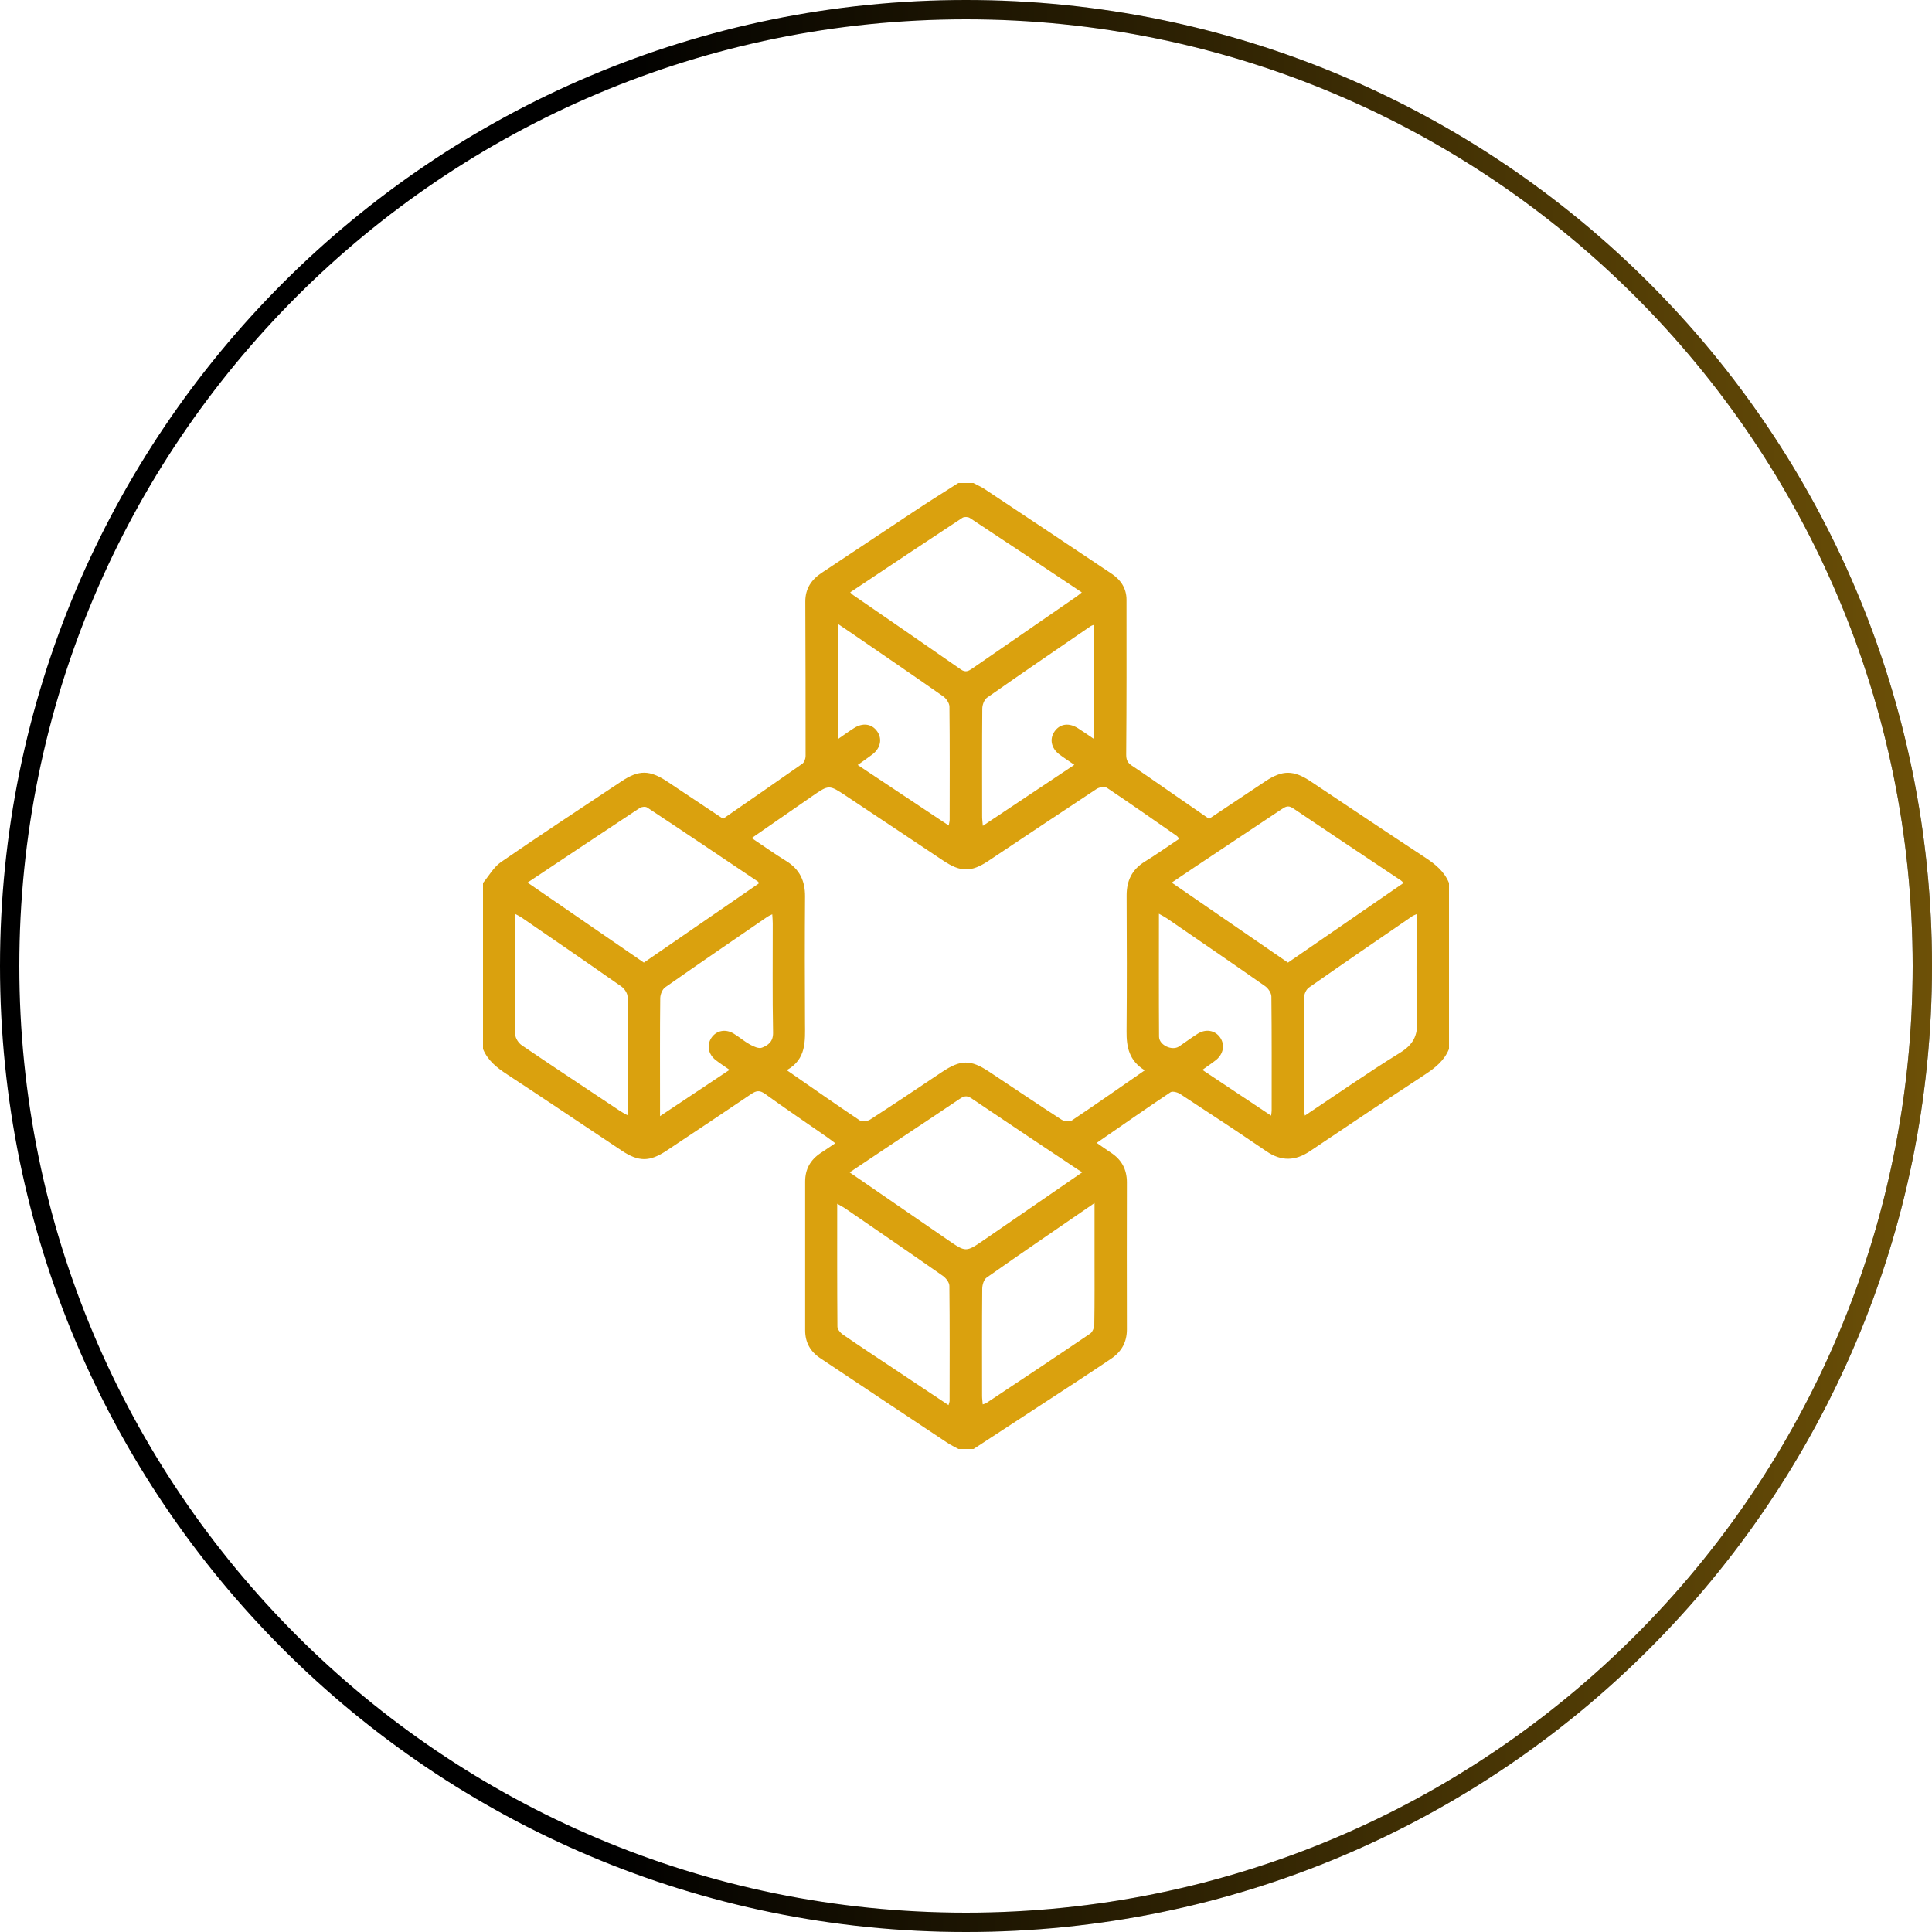
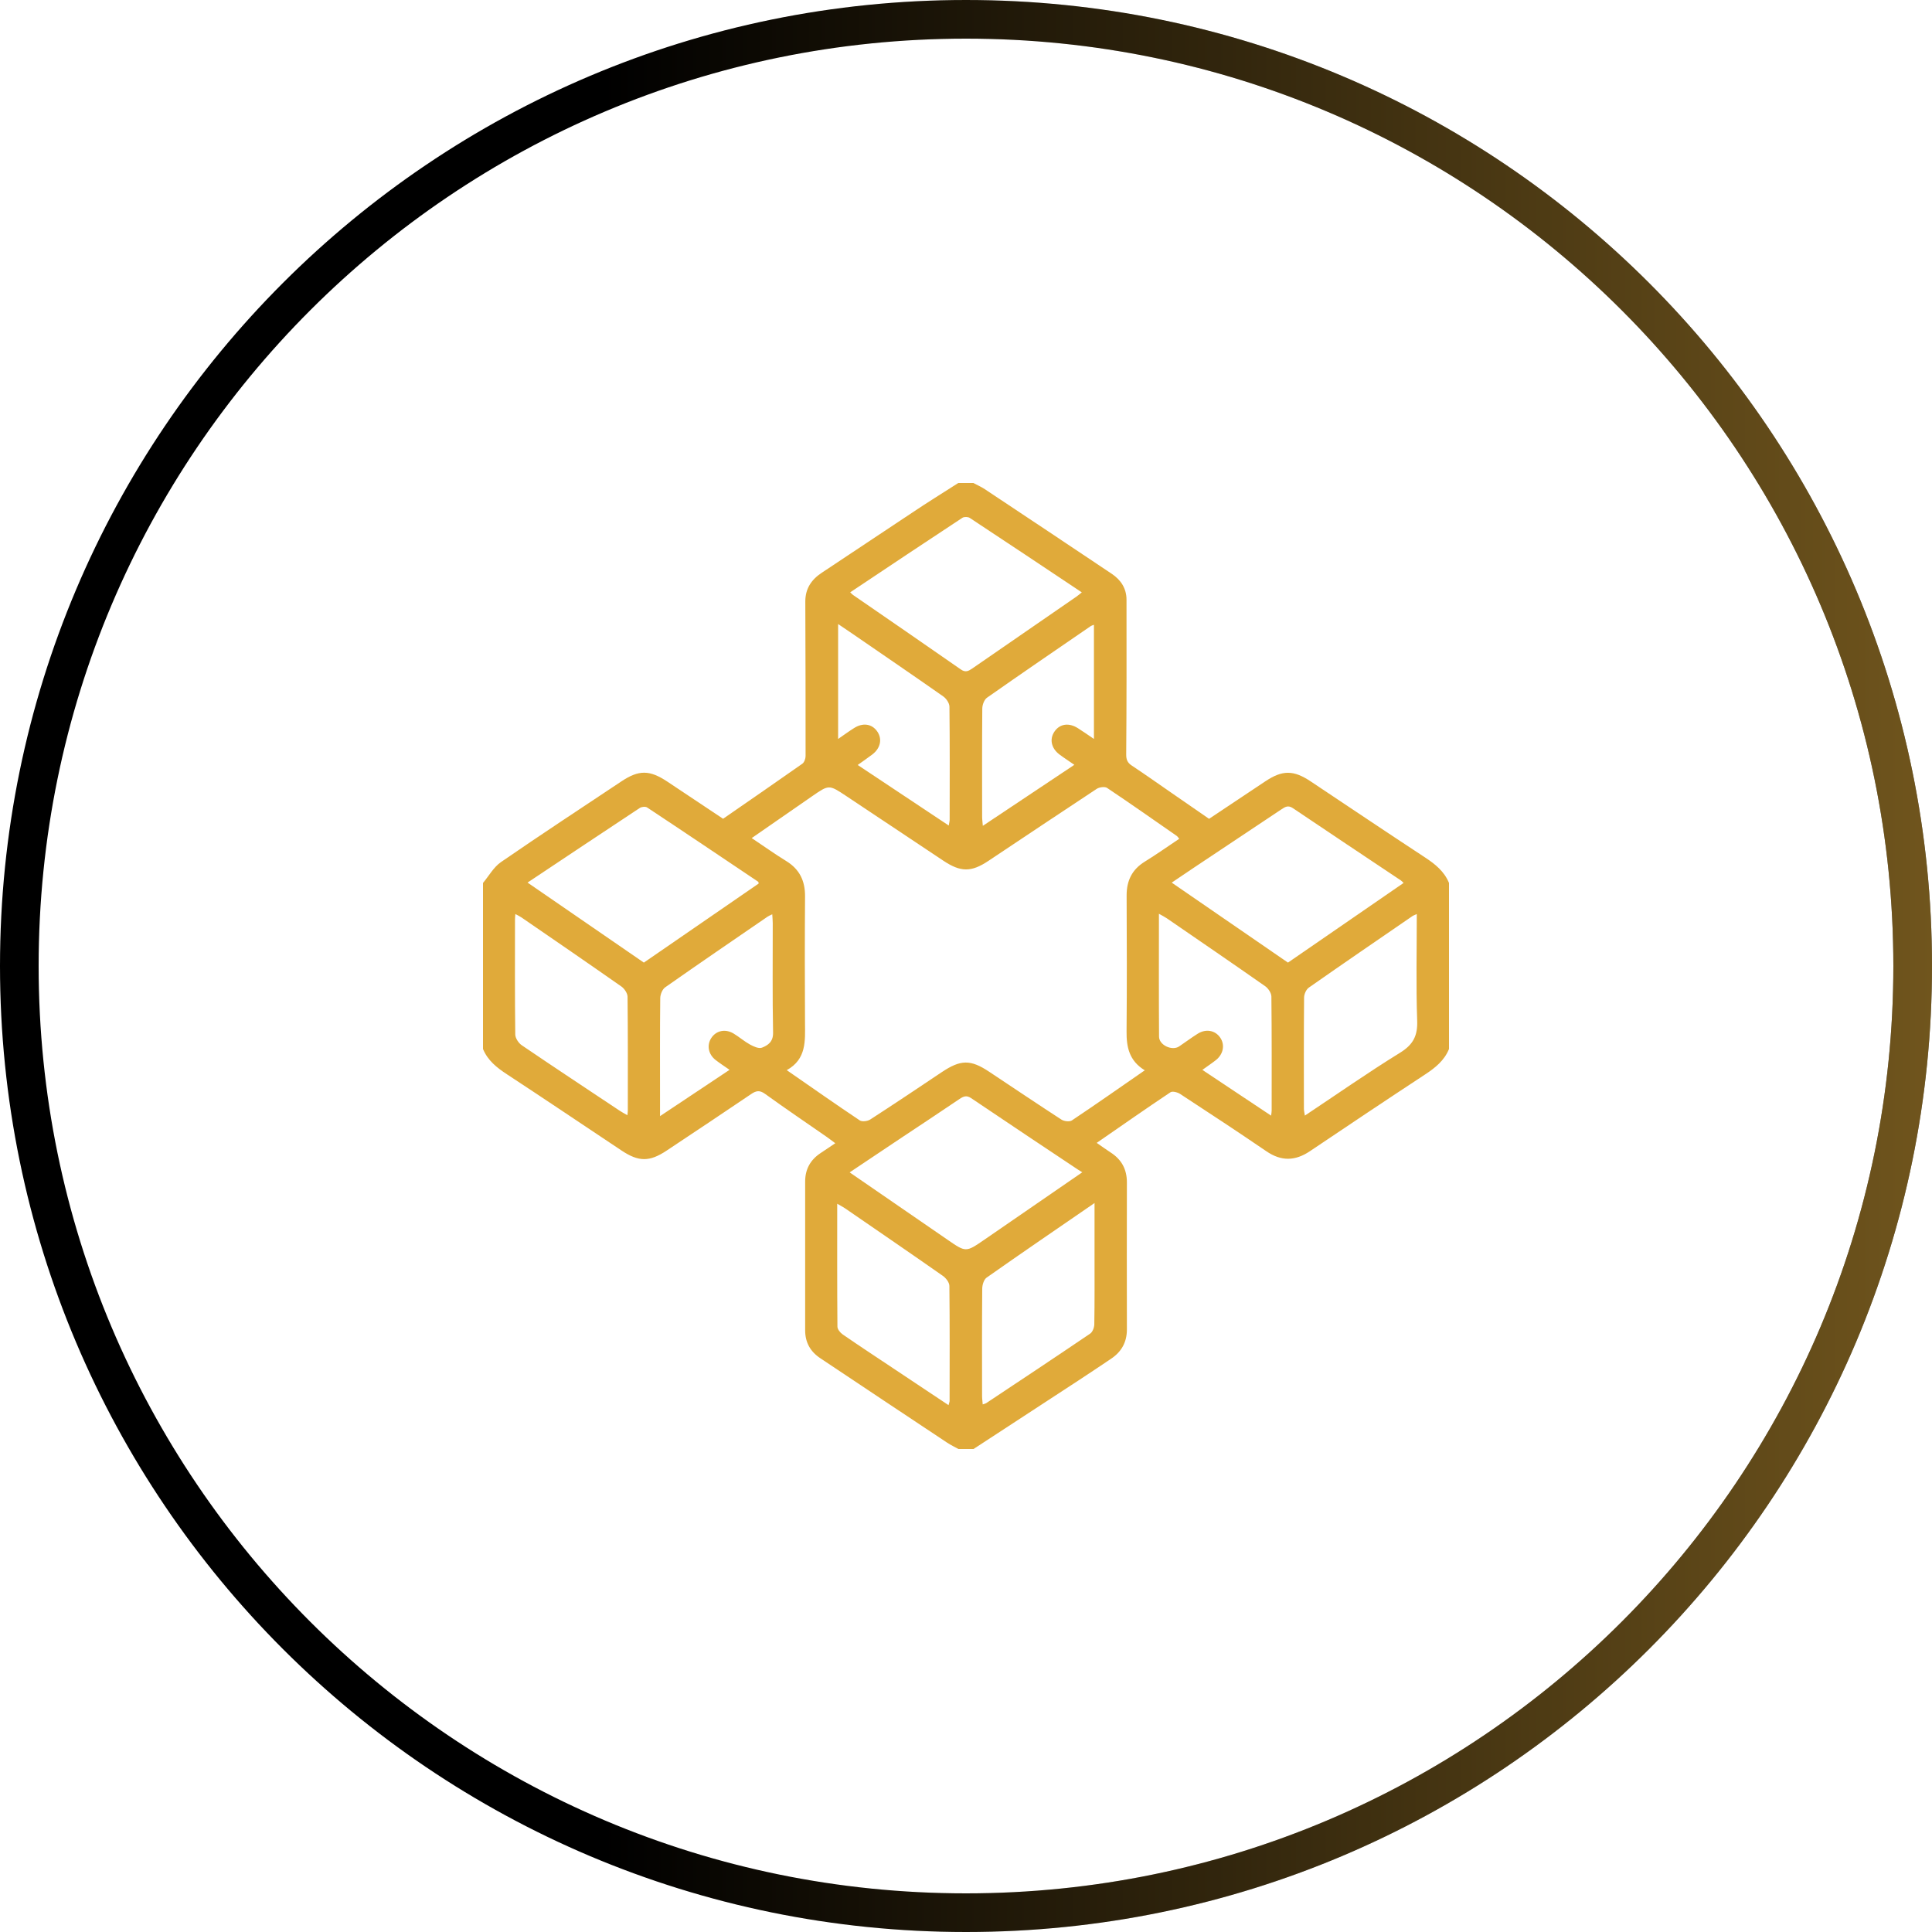
<svg xmlns="http://www.w3.org/2000/svg" width="100" height="100" viewBox="0 0 100 100" fill="none">
-   <circle cx="50" cy="50" r="49.5" stroke="black" />
-   <circle cx="50" cy="50" r="49.5" stroke="url(#paint0_linear)" />
-   <path d="M49.601 25C49.862 25 50.124 25 50.382 25C50.579 25.106 50.788 25.197 50.974 25.32C53.166 26.775 55.358 28.236 57.544 29.7C58.017 30.017 58.308 30.459 58.308 31.042C58.311 33.709 58.314 36.376 58.292 39.04C58.289 39.323 58.358 39.479 58.586 39.629C59.289 40.095 59.978 40.584 60.675 41.065C61.312 41.507 61.951 41.945 62.581 42.382C63.584 41.712 64.543 41.07 65.504 40.434C66.382 39.851 66.954 39.854 67.838 40.443C69.813 41.759 71.78 43.082 73.764 44.384C74.289 44.729 74.755 45.104 75 45.701C75 48.565 75 51.429 75 54.296C74.758 54.893 74.289 55.268 73.764 55.613C71.769 56.924 69.782 58.252 67.802 59.585C67.038 60.099 66.315 60.116 65.546 59.588C64.07 58.58 62.576 57.599 61.081 56.621C60.948 56.535 60.687 56.466 60.584 56.535C59.317 57.38 58.069 58.255 56.766 59.155C57.039 59.344 57.258 59.505 57.486 59.652C58.053 60.016 58.328 60.524 58.328 61.202C58.322 63.738 58.322 66.275 58.328 68.811C58.328 69.469 58.05 69.966 57.511 70.328C56.944 70.708 56.377 71.089 55.808 71.461C54.005 72.641 52.196 73.819 50.39 75C50.129 75 49.868 75 49.61 75C49.415 74.892 49.21 74.797 49.023 74.672C46.831 73.217 44.639 71.758 42.453 70.297C41.944 69.958 41.675 69.483 41.675 68.861C41.675 66.291 41.678 63.724 41.675 61.155C41.675 60.516 41.947 60.032 42.475 59.682C42.714 59.524 42.953 59.363 43.234 59.174C43.053 59.041 42.928 58.941 42.8 58.852C41.733 58.11 40.655 57.382 39.602 56.621C39.322 56.418 39.141 56.449 38.877 56.63C37.424 57.616 35.963 58.585 34.502 59.557C33.615 60.146 33.057 60.141 32.168 59.549C30.192 58.235 28.226 56.907 26.242 55.607C25.717 55.263 25.247 54.893 25 54.296C25 51.432 25 48.568 25 45.701C25.306 45.337 25.55 44.884 25.928 44.623C27.989 43.204 30.081 41.829 32.165 40.443C33.071 39.84 33.626 39.848 34.541 40.456C35.499 41.095 36.458 41.734 37.427 42.379C38.808 41.423 40.175 40.484 41.528 39.531C41.63 39.459 41.697 39.267 41.697 39.134C41.7 36.467 41.692 33.8 41.683 31.137C41.681 30.475 41.992 30.003 42.536 29.645C44.095 28.617 45.645 27.57 47.204 26.542C47.984 26.017 48.798 25.514 49.601 25ZM59.253 55.399C58.442 54.904 58.303 54.191 58.311 53.382C58.331 51.04 58.325 48.696 58.314 46.354C58.311 45.59 58.589 45.009 59.25 44.601C59.853 44.229 60.434 43.818 61.037 43.415C60.978 43.346 60.953 43.301 60.917 43.273C59.714 42.437 58.517 41.595 57.3 40.781C57.183 40.704 56.903 40.742 56.766 40.831C54.891 42.065 53.03 43.315 51.16 44.559C50.271 45.151 49.726 45.148 48.829 44.551C47.151 43.434 45.473 42.315 43.795 41.198C42.908 40.609 42.908 40.609 42.036 41.212C41.011 41.923 39.983 42.634 38.908 43.379C39.538 43.798 40.102 44.204 40.691 44.565C41.386 44.99 41.675 45.593 41.669 46.398C41.653 48.579 41.656 50.76 41.667 52.94C41.672 53.874 41.75 54.821 40.722 55.391C42.033 56.299 43.259 57.16 44.501 57.991C44.623 58.071 44.903 58.035 45.042 57.946C46.284 57.144 47.515 56.318 48.743 55.496C49.718 54.843 50.232 54.829 51.196 55.471C52.444 56.299 53.683 57.135 54.938 57.949C55.077 58.038 55.358 58.074 55.48 57.993C56.727 57.16 57.95 56.302 59.253 55.399ZM44.006 30.659C44.087 30.734 44.117 30.773 44.156 30.797C46.015 32.078 47.876 33.356 49.729 34.648C49.974 34.82 50.126 34.737 50.329 34.598C52.118 33.359 53.913 32.125 55.705 30.889C55.791 30.831 55.872 30.759 55.994 30.661C54.033 29.353 52.118 28.075 50.196 26.808C50.104 26.747 49.904 26.742 49.815 26.8C47.887 28.067 45.97 29.348 44.006 30.659ZM33.326 49.824C35.33 48.443 37.308 47.082 39.269 45.732C39.255 45.671 39.258 45.648 39.25 45.643C37.335 44.357 35.421 43.068 33.496 41.795C33.41 41.737 33.21 41.757 33.115 41.82C31.193 43.09 29.276 44.37 27.306 45.682C29.328 47.071 31.307 48.432 33.326 49.824ZM66.665 49.824C68.68 48.435 70.658 47.073 72.65 45.701C72.58 45.635 72.552 45.598 72.513 45.573C70.649 44.326 68.779 43.087 66.921 41.831C66.665 41.659 66.515 41.768 66.321 41.895C64.834 42.89 63.345 43.879 61.856 44.87C61.47 45.129 61.084 45.39 60.648 45.684C62.681 47.079 64.659 48.44 66.665 49.824ZM43.978 60.682C45.723 61.883 47.393 63.033 49.065 64.183C49.993 64.822 49.996 64.822 50.943 64.172C52.616 63.024 54.285 61.871 56.019 60.677C55.925 60.619 55.869 60.588 55.816 60.552C53.966 59.319 52.113 58.088 50.268 56.841C50.026 56.677 49.868 56.746 49.662 56.885C48.654 57.569 47.637 58.238 46.623 58.913C45.759 59.488 44.898 60.066 43.978 60.682ZM32.474 57.724C32.485 57.61 32.496 57.552 32.496 57.491C32.496 55.524 32.504 53.554 32.482 51.588C32.479 51.41 32.321 51.174 32.165 51.063C30.448 49.86 28.72 48.673 26.992 47.487C26.903 47.426 26.806 47.382 26.675 47.31C26.664 47.44 26.656 47.515 26.656 47.593C26.656 49.576 26.645 51.56 26.67 53.543C26.672 53.735 26.839 53.988 27.006 54.102C28.684 55.243 30.379 56.363 32.071 57.488C32.184 57.566 32.31 57.63 32.474 57.724ZM73.333 47.312C73.208 47.368 73.161 47.382 73.122 47.407C71.327 48.64 69.53 49.868 67.746 51.118C67.607 51.215 67.501 51.457 67.499 51.632C67.482 53.552 67.488 55.468 67.49 57.388C67.49 57.491 67.518 57.591 67.54 57.743C69.21 56.632 70.808 55.513 72.466 54.49C73.144 54.071 73.383 53.615 73.353 52.824C73.289 51.007 73.333 49.188 73.333 47.312ZM49.096 72.73C49.129 72.605 49.151 72.558 49.151 72.511C49.154 70.525 49.162 68.538 49.14 66.555C49.137 66.377 48.962 66.15 48.801 66.038C47.123 64.863 45.431 63.705 43.742 62.544C43.628 62.466 43.506 62.405 43.334 62.305C43.334 64.472 43.328 66.569 43.345 68.666C43.345 68.802 43.489 68.98 43.617 69.069C44.487 69.669 45.373 70.25 46.251 70.836C47.181 71.455 48.115 72.075 49.096 72.73ZM56.653 62.269C54.719 63.599 52.882 64.852 51.066 66.13C50.924 66.23 50.84 66.508 50.84 66.705C50.824 68.558 50.829 70.411 50.832 72.261C50.832 72.397 50.854 72.533 50.865 72.692C50.957 72.661 51.004 72.653 51.043 72.628C52.841 71.433 54.641 70.239 56.428 69.027C56.553 68.941 56.639 68.711 56.641 68.547C56.661 67.377 56.653 66.208 56.653 65.038C56.653 64.152 56.653 63.263 56.653 62.269ZM39.972 47.324C39.858 47.379 39.786 47.407 39.725 47.449C37.958 48.662 36.185 49.871 34.429 51.104C34.282 51.207 34.176 51.474 34.174 51.663C34.154 53.402 34.163 55.141 34.163 56.88C34.163 57.146 34.163 57.413 34.163 57.771C35.402 56.946 36.552 56.179 37.761 55.374C37.474 55.174 37.246 55.027 37.033 54.86C36.66 54.566 36.577 54.099 36.813 53.732C37.063 53.343 37.538 53.238 37.966 53.493C38.258 53.668 38.519 53.899 38.816 54.063C39.005 54.166 39.272 54.291 39.438 54.227C39.755 54.104 40.025 53.918 40.014 53.446C39.977 51.56 40 49.674 39.997 47.79C39.997 47.651 39.983 47.512 39.972 47.324ZM65.793 57.746C65.81 57.602 65.821 57.541 65.821 57.48C65.821 55.513 65.829 53.546 65.807 51.579C65.804 51.399 65.648 51.163 65.493 51.051C63.804 49.868 62.101 48.704 60.4 47.535C60.289 47.46 60.167 47.398 59.986 47.296C59.986 49.471 59.978 51.565 59.992 53.657C59.995 54.096 60.667 54.407 61.031 54.163C61.353 53.946 61.667 53.71 61.995 53.504C62.42 53.238 62.898 53.329 63.156 53.704C63.412 54.074 63.326 54.56 62.934 54.871C62.723 55.038 62.498 55.185 62.234 55.377C63.44 56.177 64.582 56.941 65.793 57.746ZM49.107 42.729C49.132 42.576 49.154 42.501 49.154 42.426C49.157 40.476 49.165 38.523 49.143 36.573C49.14 36.392 48.979 36.156 48.821 36.045C47.251 34.945 45.667 33.864 44.087 32.778C43.864 32.625 43.639 32.475 43.381 32.3C43.381 34.306 43.381 36.248 43.381 38.248C43.692 38.034 43.939 37.853 44.198 37.69C44.659 37.392 45.128 37.462 45.403 37.856C45.676 38.245 45.578 38.726 45.151 39.051C44.914 39.231 44.67 39.398 44.395 39.595C45.99 40.654 47.523 41.676 49.107 42.729ZM50.871 42.745C52.477 41.676 54.019 40.648 55.608 39.587C55.313 39.381 55.069 39.226 54.836 39.051C54.408 38.728 54.31 38.248 54.586 37.856C54.861 37.462 55.325 37.395 55.791 37.69C56.058 37.859 56.319 38.042 56.622 38.248C56.622 36.237 56.622 34.3 56.622 32.339C56.541 32.37 56.494 32.381 56.458 32.406C54.663 33.637 52.866 34.864 51.085 36.114C50.94 36.217 50.843 36.489 50.843 36.681C50.827 38.534 50.832 40.387 50.835 42.24C50.832 42.379 50.852 42.518 50.871 42.745Z" fill="#DAA10E" />
+   <circle cx="50" cy="50" r="49" stroke="black" stroke-width="2" />
+   <circle cx="50" cy="50" r="49" stroke="url(#paint0_linear_1384:5555)" stroke-width="2" />
+   <path d="M49.601 25C49.862 25 50.124 25 50.382 25C50.579 25.106 50.788 25.197 50.974 25.32C53.166 26.775 55.358 28.236 57.544 29.7C58.017 30.017 58.308 30.459 58.308 31.042C58.311 33.709 58.314 36.376 58.292 39.04C58.289 39.323 58.358 39.479 58.586 39.629C59.289 40.095 59.978 40.584 60.675 41.065C61.312 41.507 61.951 41.945 62.581 42.382C63.584 41.712 64.543 41.07 65.504 40.434C66.382 39.851 66.954 39.854 67.838 40.443C69.813 41.759 71.78 43.082 73.764 44.384C74.289 44.729 74.755 45.104 75 45.701C75 48.565 75 51.429 75 54.296C74.758 54.893 74.289 55.268 73.764 55.613C71.769 56.924 69.782 58.252 67.802 59.585C67.038 60.099 66.315 60.116 65.546 59.588C64.07 58.58 62.576 57.599 61.081 56.621C60.948 56.535 60.687 56.466 60.584 56.535C59.317 57.38 58.069 58.255 56.766 59.155C57.039 59.344 57.258 59.505 57.486 59.652C58.053 60.016 58.328 60.524 58.328 61.202C58.322 63.738 58.322 66.275 58.328 68.811C58.328 69.469 58.05 69.966 57.511 70.328C56.944 70.708 56.377 71.089 55.808 71.461C54.005 72.641 52.196 73.819 50.39 75C50.129 75 49.868 75 49.61 75C49.415 74.892 49.21 74.797 49.023 74.672C46.831 73.217 44.639 71.758 42.453 70.297C41.944 69.958 41.675 69.483 41.675 68.861C41.675 66.291 41.678 63.724 41.675 61.155C41.675 60.516 41.947 60.032 42.475 59.682C42.714 59.524 42.953 59.363 43.234 59.174C43.053 59.041 42.928 58.941 42.8 58.852C41.733 58.11 40.655 57.382 39.602 56.621C39.322 56.418 39.141 56.449 38.877 56.63C37.424 57.616 35.963 58.585 34.502 59.557C33.615 60.146 33.057 60.141 32.168 59.549C30.192 58.235 28.226 56.907 26.242 55.607C25.717 55.263 25.247 54.893 25 54.296C25 51.432 25 48.568 25 45.701C25.306 45.337 25.55 44.884 25.928 44.623C27.989 43.204 30.081 41.829 32.165 40.443C33.071 39.84 33.626 39.848 34.541 40.456C35.499 41.095 36.458 41.734 37.427 42.379C38.808 41.423 40.175 40.484 41.528 39.531C41.63 39.459 41.697 39.267 41.697 39.134C41.7 36.467 41.692 33.8 41.683 31.137C41.681 30.475 41.992 30.003 42.536 29.645C44.095 28.617 45.645 27.57 47.204 26.542C47.984 26.017 48.798 25.514 49.601 25ZM59.253 55.399C58.442 54.904 58.303 54.191 58.311 53.382C58.331 51.04 58.325 48.696 58.314 46.354C58.311 45.59 58.589 45.009 59.25 44.601C59.853 44.229 60.434 43.818 61.037 43.415C60.978 43.346 60.953 43.301 60.917 43.273C59.714 42.437 58.517 41.595 57.3 40.781C57.183 40.704 56.903 40.742 56.766 40.831C54.891 42.065 53.03 43.315 51.16 44.559C50.271 45.151 49.726 45.148 48.829 44.551C47.151 43.434 45.473 42.315 43.795 41.198C42.908 40.609 42.908 40.609 42.036 41.212C41.011 41.923 39.983 42.634 38.908 43.379C39.538 43.798 40.102 44.204 40.691 44.565C41.386 44.99 41.675 45.593 41.669 46.398C41.653 48.579 41.656 50.76 41.667 52.94C41.672 53.874 41.75 54.821 40.722 55.391C42.033 56.299 43.259 57.16 44.501 57.991C44.623 58.071 44.903 58.035 45.042 57.946C46.284 57.144 47.515 56.318 48.743 55.496C49.718 54.843 50.232 54.829 51.196 55.471C52.444 56.299 53.683 57.135 54.938 57.949C55.077 58.038 55.358 58.074 55.48 57.993C56.727 57.16 57.95 56.302 59.253 55.399ZM44.006 30.659C44.087 30.734 44.117 30.773 44.156 30.797C46.015 32.078 47.876 33.356 49.729 34.648C49.974 34.82 50.126 34.737 50.329 34.598C52.118 33.359 53.913 32.125 55.705 30.889C55.791 30.831 55.872 30.759 55.994 30.661C54.033 29.353 52.118 28.075 50.196 26.808C50.104 26.747 49.904 26.742 49.815 26.8C47.887 28.067 45.97 29.348 44.006 30.659ZM33.326 49.824C35.33 48.443 37.308 47.082 39.269 45.732C39.255 45.671 39.258 45.648 39.25 45.643C37.335 44.357 35.421 43.068 33.496 41.795C33.41 41.737 33.21 41.757 33.115 41.82C31.193 43.09 29.276 44.37 27.306 45.682C29.328 47.071 31.307 48.432 33.326 49.824ZM66.665 49.824C68.68 48.435 70.658 47.073 72.65 45.701C72.58 45.635 72.552 45.598 72.513 45.573C70.649 44.326 68.779 43.087 66.921 41.831C66.665 41.659 66.515 41.768 66.321 41.895C64.834 42.89 63.345 43.879 61.856 44.87C61.47 45.129 61.084 45.39 60.648 45.684C62.681 47.079 64.659 48.44 66.665 49.824ZM43.978 60.682C45.723 61.883 47.393 63.033 49.065 64.183C49.993 64.822 49.996 64.822 50.943 64.172C52.616 63.024 54.285 61.871 56.019 60.677C55.925 60.619 55.869 60.588 55.816 60.552C53.966 59.319 52.113 58.088 50.268 56.841C50.026 56.677 49.868 56.746 49.662 56.885C48.654 57.569 47.637 58.238 46.623 58.913C45.759 59.488 44.898 60.066 43.978 60.682ZM32.474 57.724C32.485 57.61 32.496 57.552 32.496 57.491C32.496 55.524 32.504 53.554 32.482 51.588C32.479 51.41 32.321 51.174 32.165 51.063C30.448 49.86 28.72 48.673 26.992 47.487C26.903 47.426 26.806 47.382 26.675 47.31C26.664 47.44 26.656 47.515 26.656 47.593C26.656 49.576 26.645 51.56 26.67 53.543C26.672 53.735 26.839 53.988 27.006 54.102C28.684 55.243 30.379 56.363 32.071 57.488C32.184 57.566 32.31 57.63 32.474 57.724ZM73.333 47.312C73.208 47.368 73.161 47.382 73.122 47.407C71.327 48.64 69.53 49.868 67.746 51.118C67.607 51.215 67.501 51.457 67.499 51.632C67.482 53.552 67.488 55.468 67.49 57.388C67.49 57.491 67.518 57.591 67.54 57.743C69.21 56.632 70.808 55.513 72.466 54.49C73.144 54.071 73.383 53.615 73.353 52.824C73.289 51.007 73.333 49.188 73.333 47.312ZM49.096 72.73C49.129 72.605 49.151 72.558 49.151 72.511C49.154 70.525 49.162 68.538 49.14 66.555C49.137 66.377 48.962 66.15 48.801 66.038C47.123 64.863 45.431 63.705 43.742 62.544C43.628 62.466 43.506 62.405 43.334 62.305C43.334 64.472 43.328 66.569 43.345 68.666C43.345 68.802 43.489 68.98 43.617 69.069C44.487 69.669 45.373 70.25 46.251 70.836C47.181 71.455 48.115 72.075 49.096 72.73ZM56.653 62.269C54.719 63.599 52.882 64.852 51.066 66.13C50.924 66.23 50.84 66.508 50.84 66.705C50.824 68.558 50.829 70.411 50.832 72.261C50.832 72.397 50.854 72.533 50.865 72.692C50.957 72.661 51.004 72.653 51.043 72.628C52.841 71.433 54.641 70.239 56.428 69.027C56.553 68.941 56.639 68.711 56.641 68.547C56.661 67.377 56.653 66.208 56.653 65.038C56.653 64.152 56.653 63.263 56.653 62.269ZM39.972 47.324C39.858 47.379 39.786 47.407 39.725 47.449C37.958 48.662 36.185 49.871 34.429 51.104C34.282 51.207 34.176 51.474 34.174 51.663C34.154 53.402 34.163 55.141 34.163 56.88C34.163 57.146 34.163 57.413 34.163 57.771C35.402 56.946 36.552 56.179 37.761 55.374C37.474 55.174 37.246 55.027 37.033 54.86C36.66 54.566 36.577 54.099 36.813 53.732C37.063 53.343 37.538 53.238 37.966 53.493C38.258 53.668 38.519 53.899 38.816 54.063C39.005 54.166 39.272 54.291 39.438 54.227C39.755 54.104 40.025 53.918 40.014 53.446C39.977 51.56 40 49.674 39.997 47.79C39.997 47.651 39.983 47.512 39.972 47.324ZM65.793 57.746C65.81 57.602 65.821 57.541 65.821 57.48C65.821 55.513 65.829 53.546 65.807 51.579C65.804 51.399 65.648 51.163 65.493 51.051C63.804 49.868 62.101 48.704 60.4 47.535C60.289 47.46 60.167 47.398 59.986 47.296C59.986 49.471 59.978 51.565 59.992 53.657C59.995 54.096 60.667 54.407 61.031 54.163C61.353 53.946 61.667 53.71 61.995 53.504C62.42 53.238 62.898 53.329 63.156 53.704C63.412 54.074 63.326 54.56 62.934 54.871C62.723 55.038 62.498 55.185 62.234 55.377C63.44 56.177 64.582 56.941 65.793 57.746ZM49.107 42.729C49.132 42.576 49.154 42.501 49.154 42.426C49.157 40.476 49.165 38.523 49.143 36.573C49.14 36.392 48.979 36.156 48.821 36.045C47.251 34.945 45.667 33.864 44.087 32.778C43.864 32.625 43.639 32.475 43.381 32.3C43.381 34.306 43.381 36.248 43.381 38.248C43.692 38.034 43.939 37.853 44.198 37.69C44.659 37.392 45.128 37.462 45.403 37.856C45.676 38.245 45.578 38.726 45.151 39.051C44.914 39.231 44.67 39.398 44.395 39.595C45.99 40.654 47.523 41.676 49.107 42.729ZM50.871 42.745C52.477 41.676 54.019 40.648 55.608 39.587C55.313 39.381 55.069 39.226 54.836 39.051C54.408 38.728 54.31 38.248 54.586 37.856C54.861 37.462 55.325 37.395 55.791 37.69C56.058 37.859 56.319 38.042 56.622 38.248C56.622 36.237 56.622 34.3 56.622 32.339C56.541 32.37 56.494 32.381 56.458 32.406C54.663 33.637 52.866 34.864 51.085 36.114C50.94 36.217 50.843 36.489 50.843 36.681C50.827 38.534 50.832 40.387 50.835 42.24C50.832 42.379 50.852 42.518 50.871 42.745Z" fill="#E0AA3A" />
  <defs>
-     <linearGradient id="paint0_linear" x1="100" y1="50" x2="3.48559e-07" y2="50" gradientUnits="userSpaceOnUse">
-       <stop stop-color="#DAA10E" stop-opacity="0.5" />
-       <stop offset="0.37" stop-color="#DAA10E" stop-opacity="0.219" />
-       <stop offset="0.688" stop-color="#DAA10E" stop-opacity="0" />
+     <linearGradient id="paint0_linear_1384:5555" x1="100" y1="50" x2="3.48559e-07" y2="50" gradientUnits="userSpaceOnUse">
+       <stop stop-color="#E0AA3A" stop-opacity="0.5" />
+       <stop offset="0.37" stop-color="#E0AA3A" stop-opacity="0.219" />
+       <stop offset="0.688" stop-color="#E0AA3A" stop-opacity="0" />
    </linearGradient>
  </defs>
</svg>
